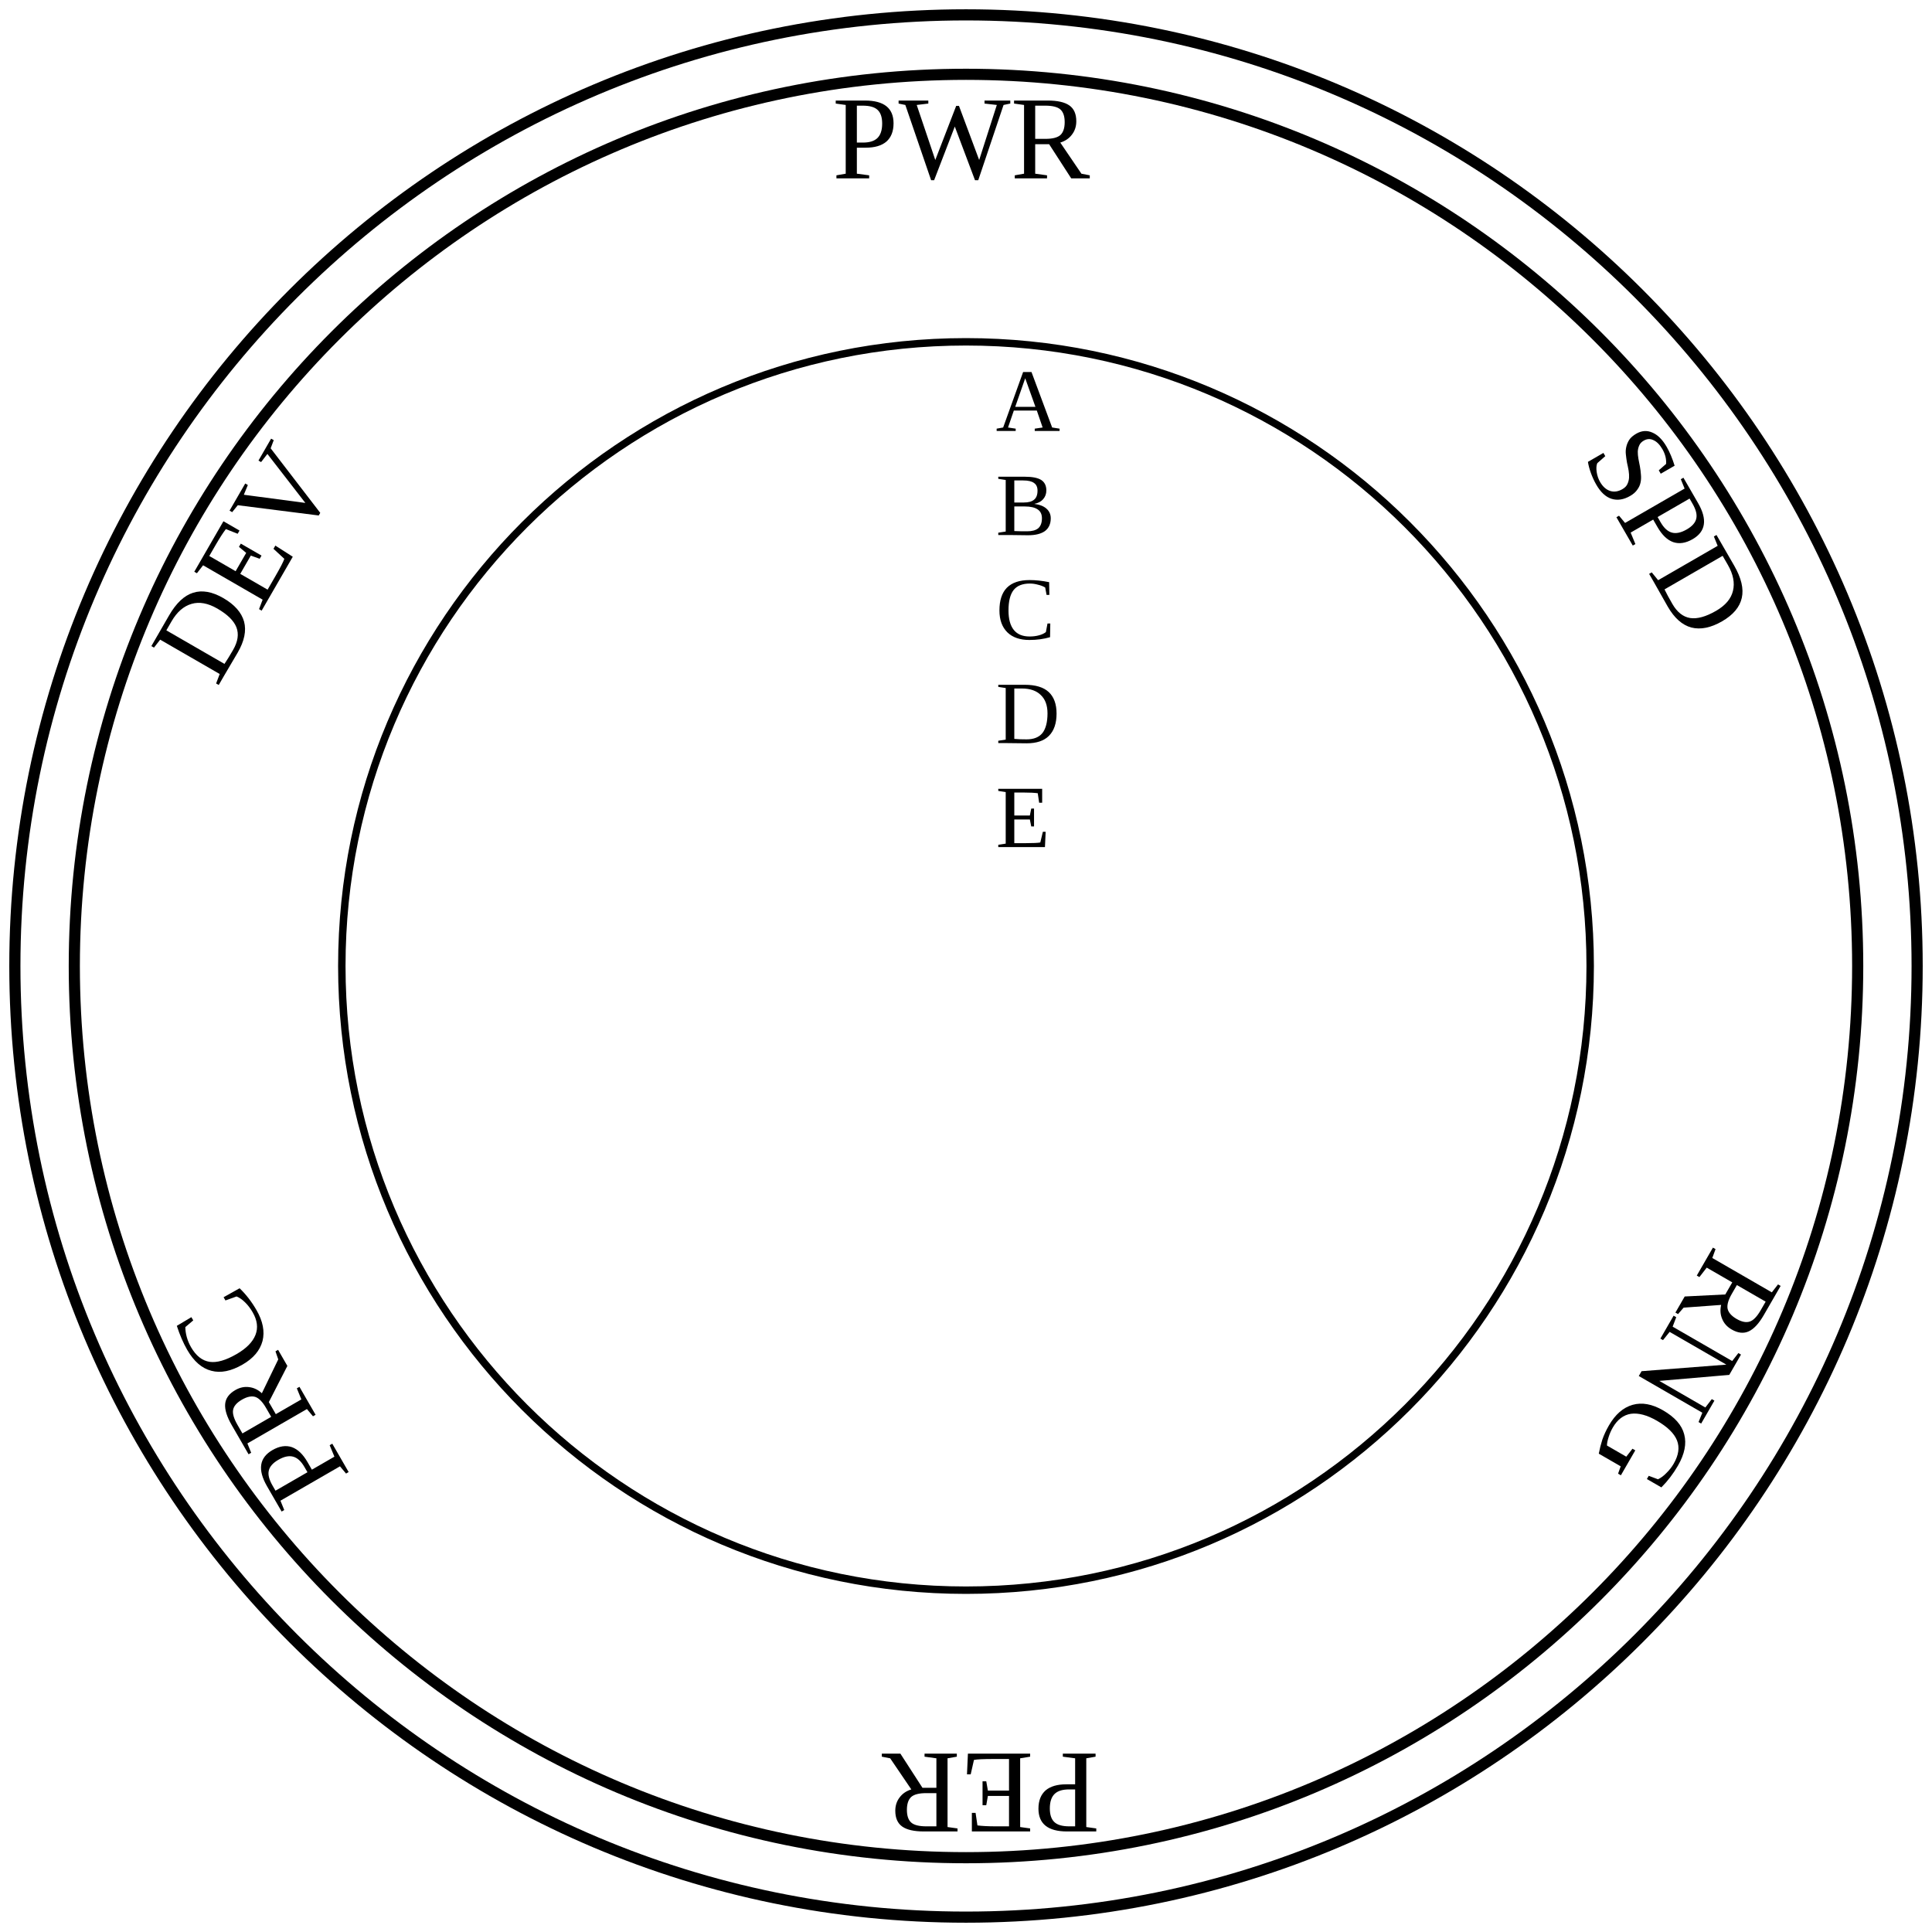
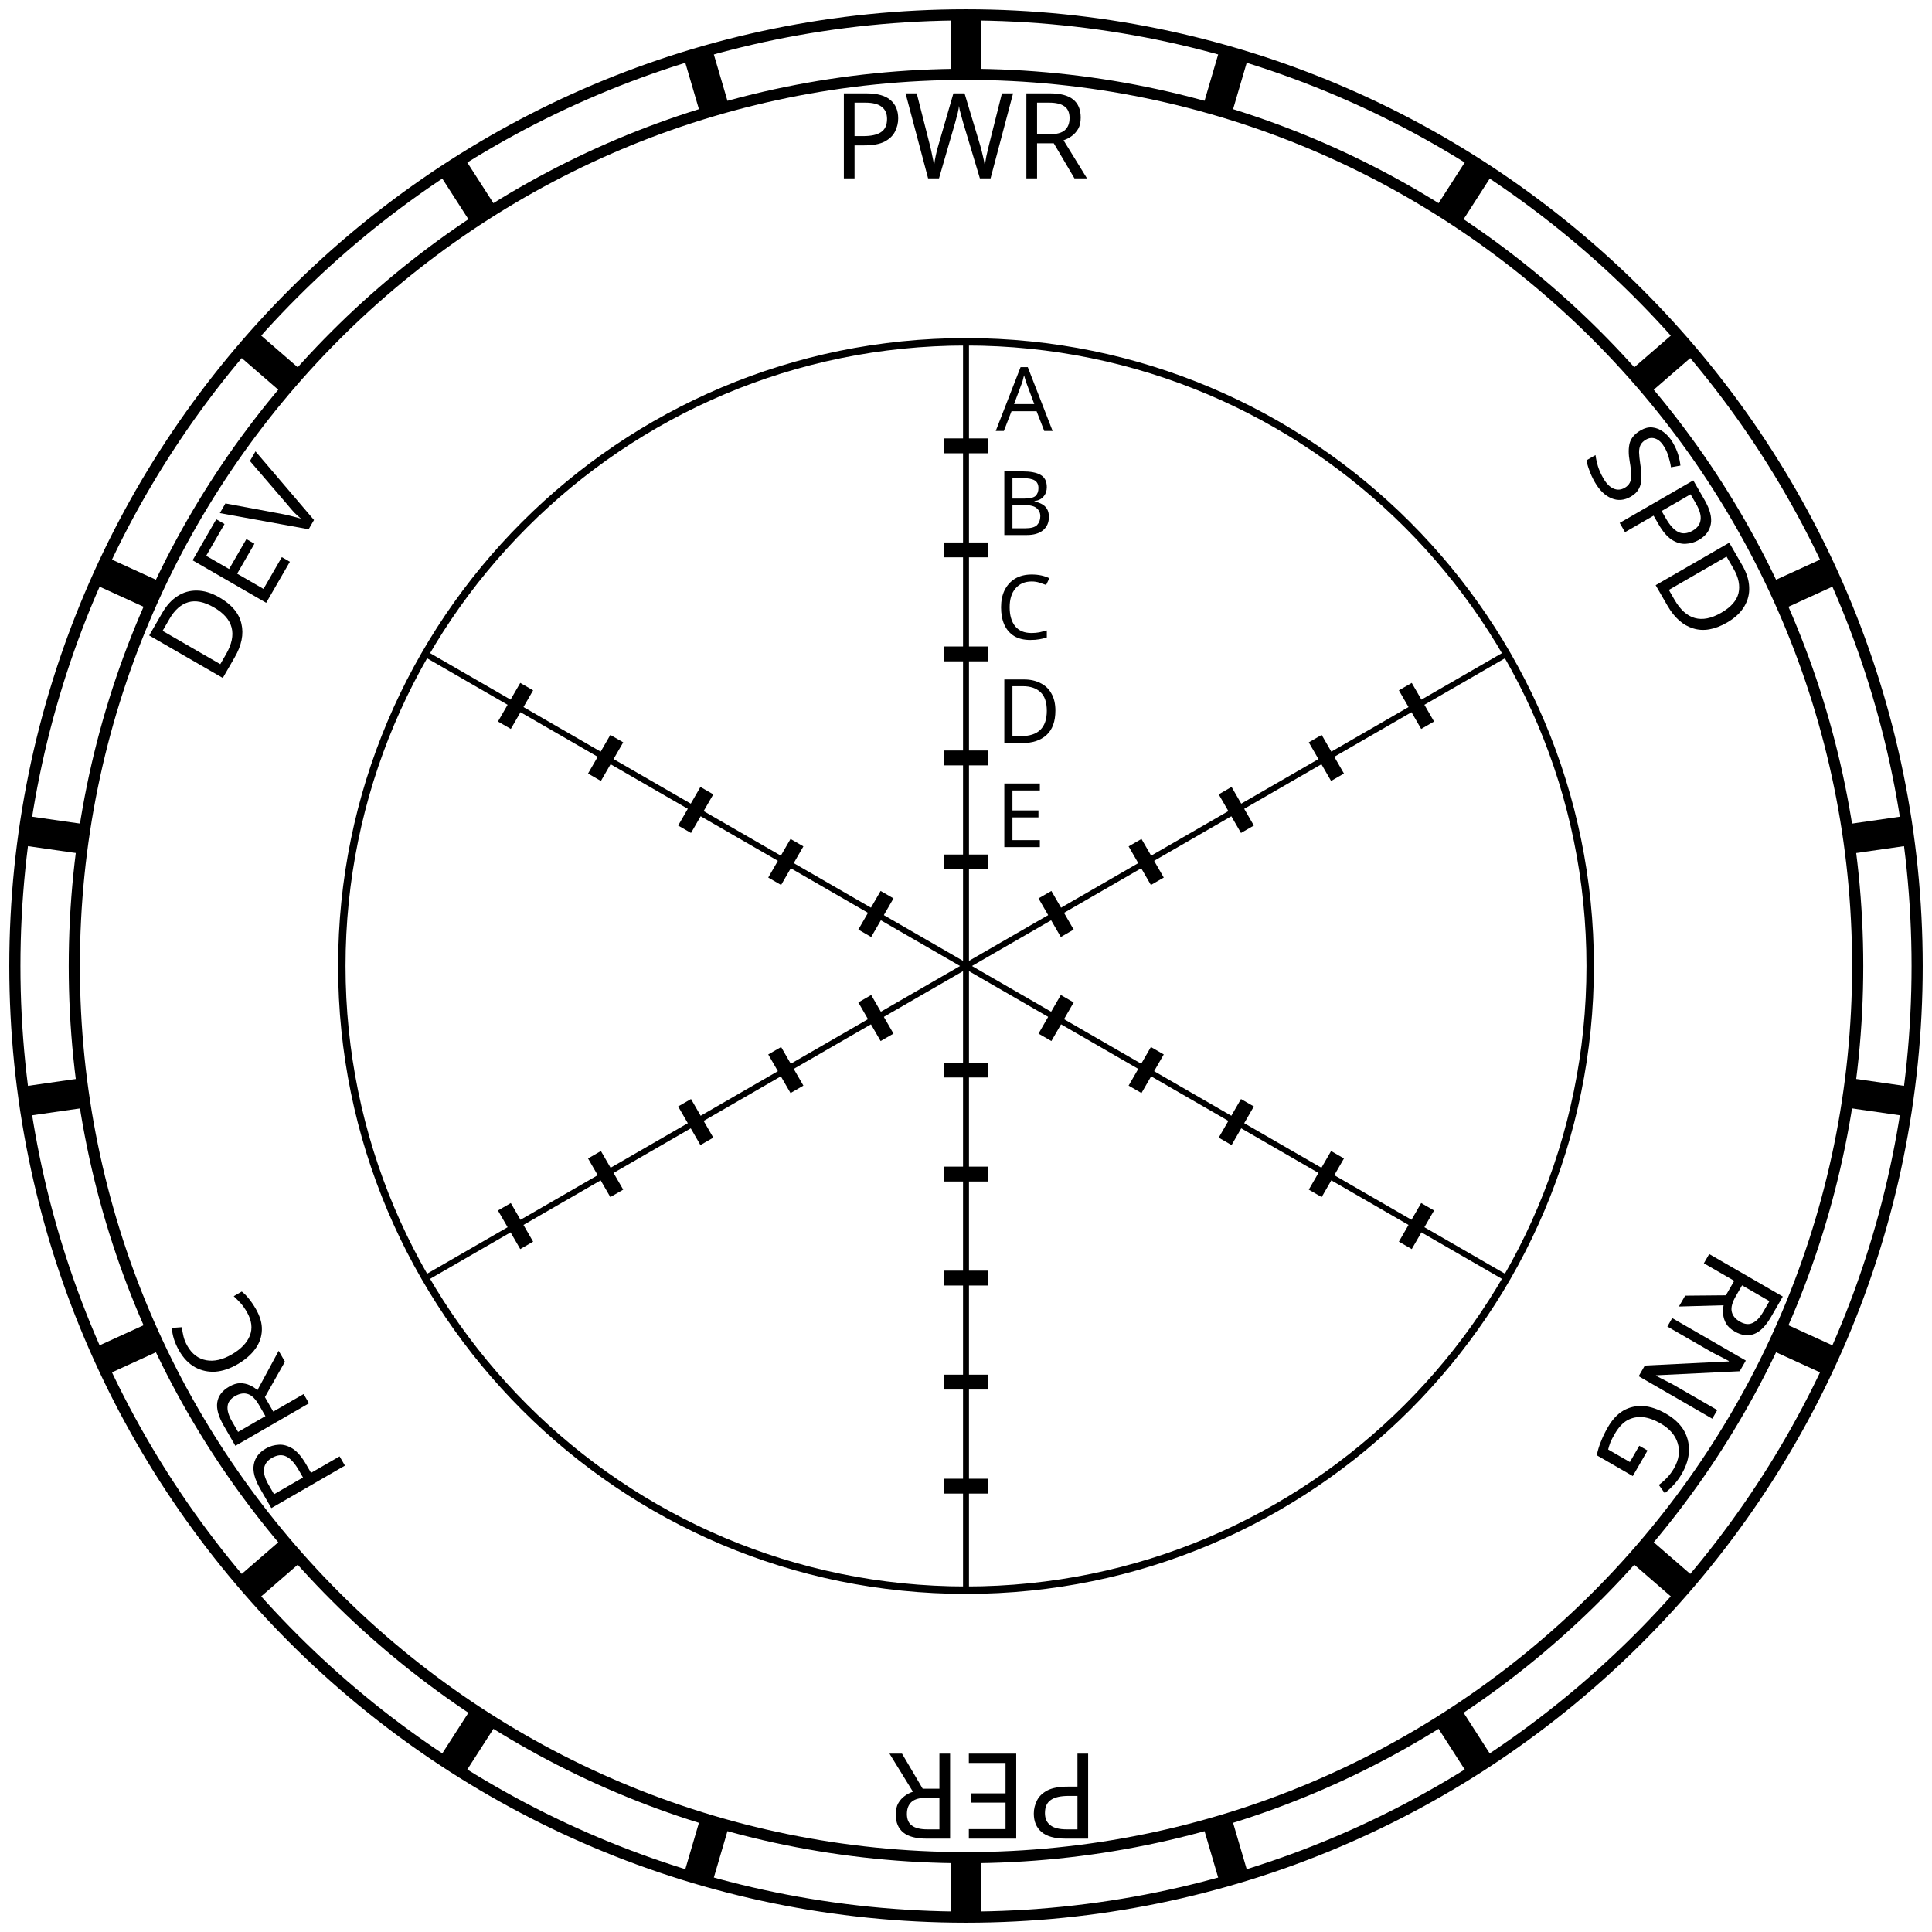
- <svg xmlns="http://www.w3.org/2000/svg" xmlns:xlink="http://www.w3.org/1999/xlink" viewBox="-1 -1 130 130">
-   <defs>
-     <linearGradient id="line_color">
-       <stop stop-color="black" />
-     </linearGradient>
-   </defs>
+ <svg xmlns="http://www.w3.org/2000/svg" xmlns:xlink="http://www.w3.org/1999/xlink" version="1.1" viewBox="-1 -1 130 130">
+   <linearGradient id="line_color" gradientUnits="userSpaceOnUse">
+     <stop stop-color="black" offset="0" />
+   </linearGradient>
  <g id="polygon">
	</g>
-   <g id="base">
-     <g id="frame">
-       <defs>
-         <line id="frame_dash" x1="64" x2="64" y1="0" y2="4" stroke="url(#line_color)" stroke-width="2" />
-       </defs>
-       <circle id="frame_outer" cx="64" cy="64" r="64" fill="none" stroke="url(#line_color)" stroke-width="0.75" />
-       <circle id="frame_inner" cx="64" cy="64" r="60" fill="none" stroke="url(#line_color)" stroke-width="0.75" />
-       <use xlink:href="#frame_dash" />
+   <g id="base" stroke="url(#line_color)">
+     <g id="frame" fill="none">
+       <circle id="frame_outer" cx="64" cy="64" r="64" stroke-width="0.75" />
+       <circle id="frame_inner" cx="64" cy="64" r="60" stroke-width="0.75" />
+       <line id="frame_dash" x1="64" x2="64" y1="0" y2="4" stroke-width="2" />
      <use xlink:href="#frame_dash" transform="rotate(16.36364,64,64)" />
      <use xlink:href="#frame_dash" transform="rotate(32.72727,64,64)" />
      <use xlink:href="#frame_dash" transform="rotate(49.09091,64,64)" />
      <use xlink:href="#frame_dash" transform="rotate(65.45455,64,64)" />
      <use xlink:href="#frame_dash" transform="rotate(81.81818,64,64)" />
      <use xlink:href="#frame_dash" transform="rotate(98.18182,64,64)" />
      <use xlink:href="#frame_dash" transform="rotate(114.5455,64,64)" />
      <use xlink:href="#frame_dash" transform="rotate(130.9091,64,64)" />
      <use xlink:href="#frame_dash" transform="rotate(147.2727,64,64)" />
      <use xlink:href="#frame_dash" transform="rotate(163.6364,64,64)" />
      <use xlink:href="#frame_dash" transform="rotate(180.0,64,64)" />
      <use xlink:href="#frame_dash" transform="rotate(196.3636,64,64)" />
      <use xlink:href="#frame_dash" transform="rotate(212.7273,64,64)" />
      <use xlink:href="#frame_dash" transform="rotate(229.0909,64,64)" />
      <use xlink:href="#frame_dash" transform="rotate(245.4545,64,64)" />
      <use xlink:href="#frame_dash" transform="rotate(261.8182,64,64)" />
      <use xlink:href="#frame_dash" transform="rotate(278.1818,64,64)" />
      <use xlink:href="#frame_dash" transform="rotate(294.5455,64,64)" />
      <use xlink:href="#frame_dash" transform="rotate(310.9091,64,64)" />
      <use xlink:href="#frame_dash" transform="rotate(327.2727,64,64)" />
      <use xlink:href="#frame_dash" transform="rotate(343.6364,64,64)" />
    </g>
    <g id="stats">
-       <circle id="stat_circle" cx="64" cy="64" r="42" fill="none" stroke="url(#line_color)" stroke-width="0.5" />
+       <circle id="stat_circle" cx="64" cy="64" r="42" fill="none" stroke-width="0.5" />
      <g id="stat_lines">
        <defs>
-           <g id="stat_line">
-             <line x1="64" y1="106" x2="64" y2="22" stroke="url(#line_color)" stroke-width="0.4" />
-             <line x1="64" x2="64" y1="28.5" y2="29.5" stroke="url(#line_color)" stroke-width="3" />
-             <line x1="64" x2="64" y1="35.5" y2="36.5" stroke="url(#line_color)" stroke-width="3" />
-             <line x1="64" x2="64" y1="42.5" y2="43.5" stroke="url(#line_color)" stroke-width="3" />
-             <line x1="64" x2="64" y1="49.5" y2="50.5" stroke="url(#line_color)" stroke-width="3" />
-             <line x1="64" x2="64" y1="56.5" y2="57.5" stroke="url(#line_color)" stroke-width="3" />
-             <line x1="64" x2="64" y1="70.5" y2="71.5" stroke="url(#line_color)" stroke-width="3" />
-             <line x1="64" x2="64" y1="77.5" y2="78.5" stroke="url(#line_color)" stroke-width="3" />
-             <line x1="64" x2="64" y1="84.5" y2="85.5" stroke="url(#line_color)" stroke-width="3" />
-             <line x1="64" x2="64" y1="91.5" y2="92.5" stroke="url(#line_color)" stroke-width="3" />
-             <line x1="64" x2="64" y1="98.5" y2="99.5" stroke="url(#line_color)" stroke-width="3" />
+           <g id="stat_line" stroke-width="3">
+             <line x1="64" y1="106" x2="64" y2="22" stroke-width="0.4" />
+             <line x1="64" x2="64" y1="28.5" y2="29.5" />
+             <line x1="64" x2="64" y1="35.5" y2="36.5" />
+             <line x1="64" x2="64" y1="42.5" y2="43.5" />
+             <line x1="64" x2="64" y1="49.5" y2="50.5" />
+             <line x1="64" x2="64" y1="56.5" y2="57.5" />
+             <line x1="64" x2="64" y1="70.5" y2="71.5" />
+             <line x1="64" x2="64" y1="77.5" y2="78.5" />
+             <line x1="64" x2="64" y1="84.5" y2="85.5" />
+             <line x1="64" x2="64" y1="91.5" y2="92.5" />
+             <line x1="64" x2="64" y1="98.5" y2="99.5" />
          </g>
        </defs>
        <use xlink:href="#stat_line" />
        <use xlink:href="#stat_line" transform="rotate(60,64,64)" />
        <use xlink:href="#stat_line" transform="rotate(-60,64,64)" />
      </g>
-       <g id="stat_text">
-         <g id="stat_letters">
-           <text x="66" y="28" fill="url(#line_color)" font-size="6">A</text>
-           <text x="66" y="35" fill="url(#line_color)" font-size="6">B</text>
-           <text x="66" y="42" fill="url(#line_color)" font-size="6">C</text>
-           <text x="66" y="49" fill="url(#line_color)" font-size="6">D</text>
-           <text x="66" y="56" fill="url(#line_color)" font-size="6">E</text>
+       <g id="stat_text" stroke="none" font-family="sans-serif" fill="url(#line_color)">
+         <g id="stat_letters" font-size="6">
+           <text x="66" y="28">A</text>
+           <text x="66" y="35">B</text>
+           <text x="66" y="42">C</text>
+           <text x="66" y="49">D</text>
+           <text x="66" y="56">E</text>
        </g>
-         <g id="stat_description">
-           <text x="55" y="11" fill="url(#line_color)" font-size="8">PWR</text>
-           <text x="55" y="11" fill="url(#line_color)" font-size="8" transform="rotate(60,64,64)">SPD</text>
-           <text x="55" y="11" fill="url(#line_color)" font-size="8" transform="rotate(120,64,64)">RNG</text>
-           <text x="55" y="11" fill="url(#line_color)" font-size="8" transform="rotate(180,64,64)">PER</text>
-           <text x="55" y="11" fill="url(#line_color)" font-size="8" transform="rotate(240,64,64)">PRC</text>
-           <text x="55" y="11" fill="url(#line_color)" font-size="8" transform="rotate(300,64,64)">DEV</text>
+         <g id="stat_description" font-size="8" x="55" y="11">
+           <text x="55" y="11">PWR</text>
+           <text x="55" y="11" transform="rotate(60,64,64)">SPD</text>
+           <text x="55" y="11" transform="rotate(120,64,64)">RNG</text>
+           <text x="55" y="11" transform="rotate(180,64,64)">PER</text>
+           <text x="55" y="11" transform="rotate(240,64,64)">PRC</text>
+           <text x="55" y="11" transform="rotate(300,64,64)">DEV</text>
        </g>
      </g>
    </g>
  </g>
</svg>
